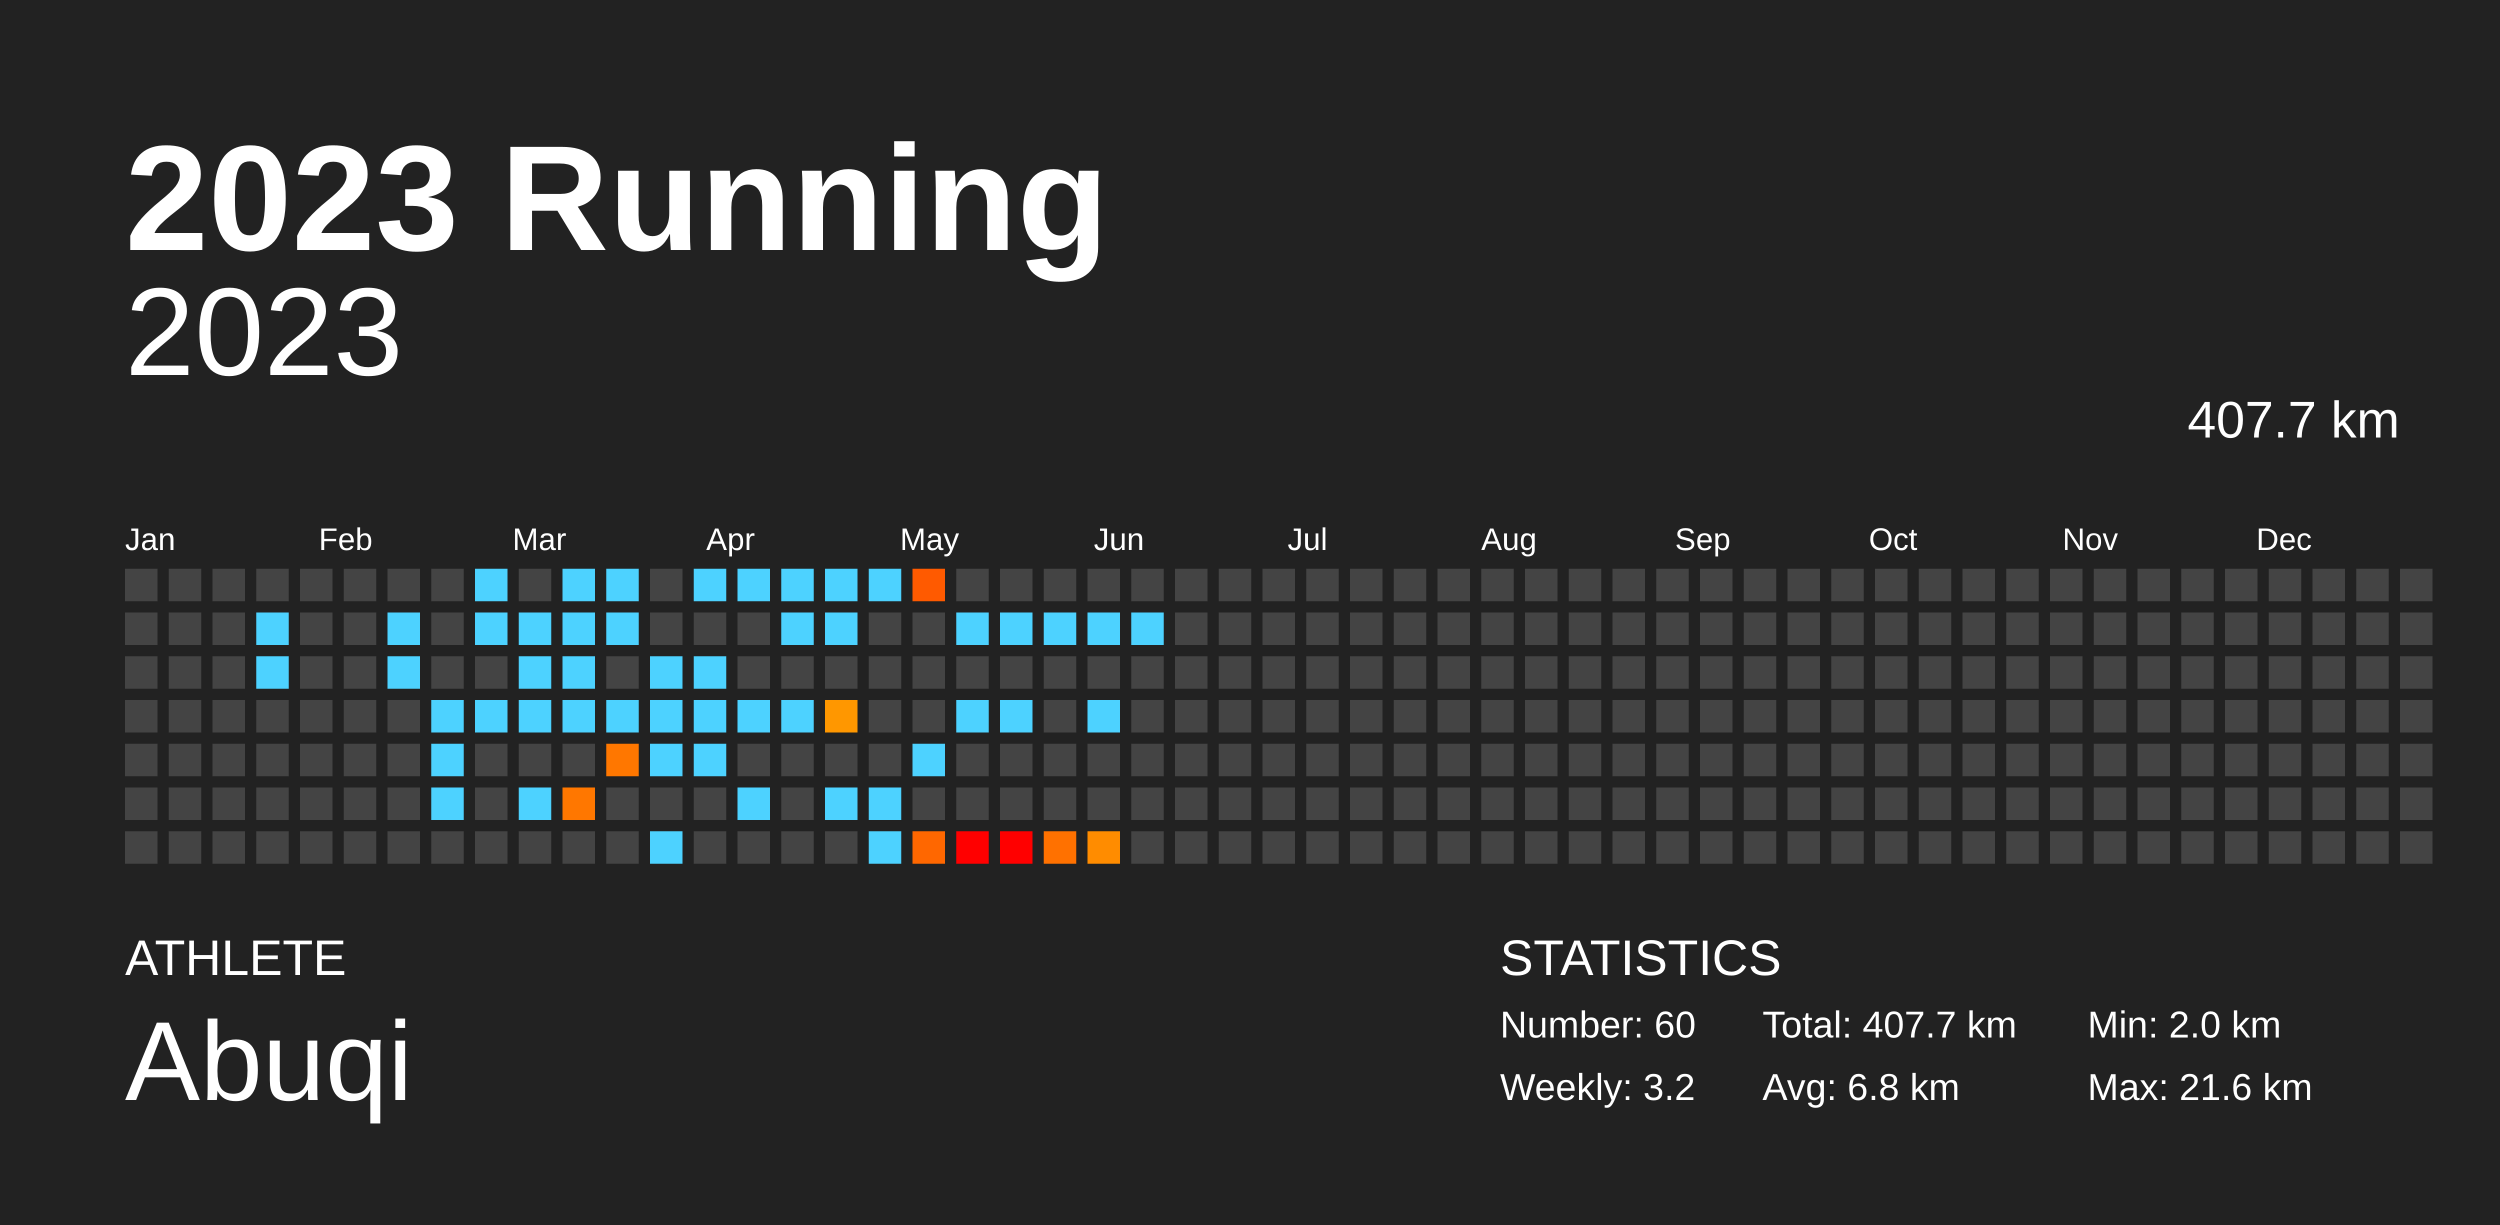
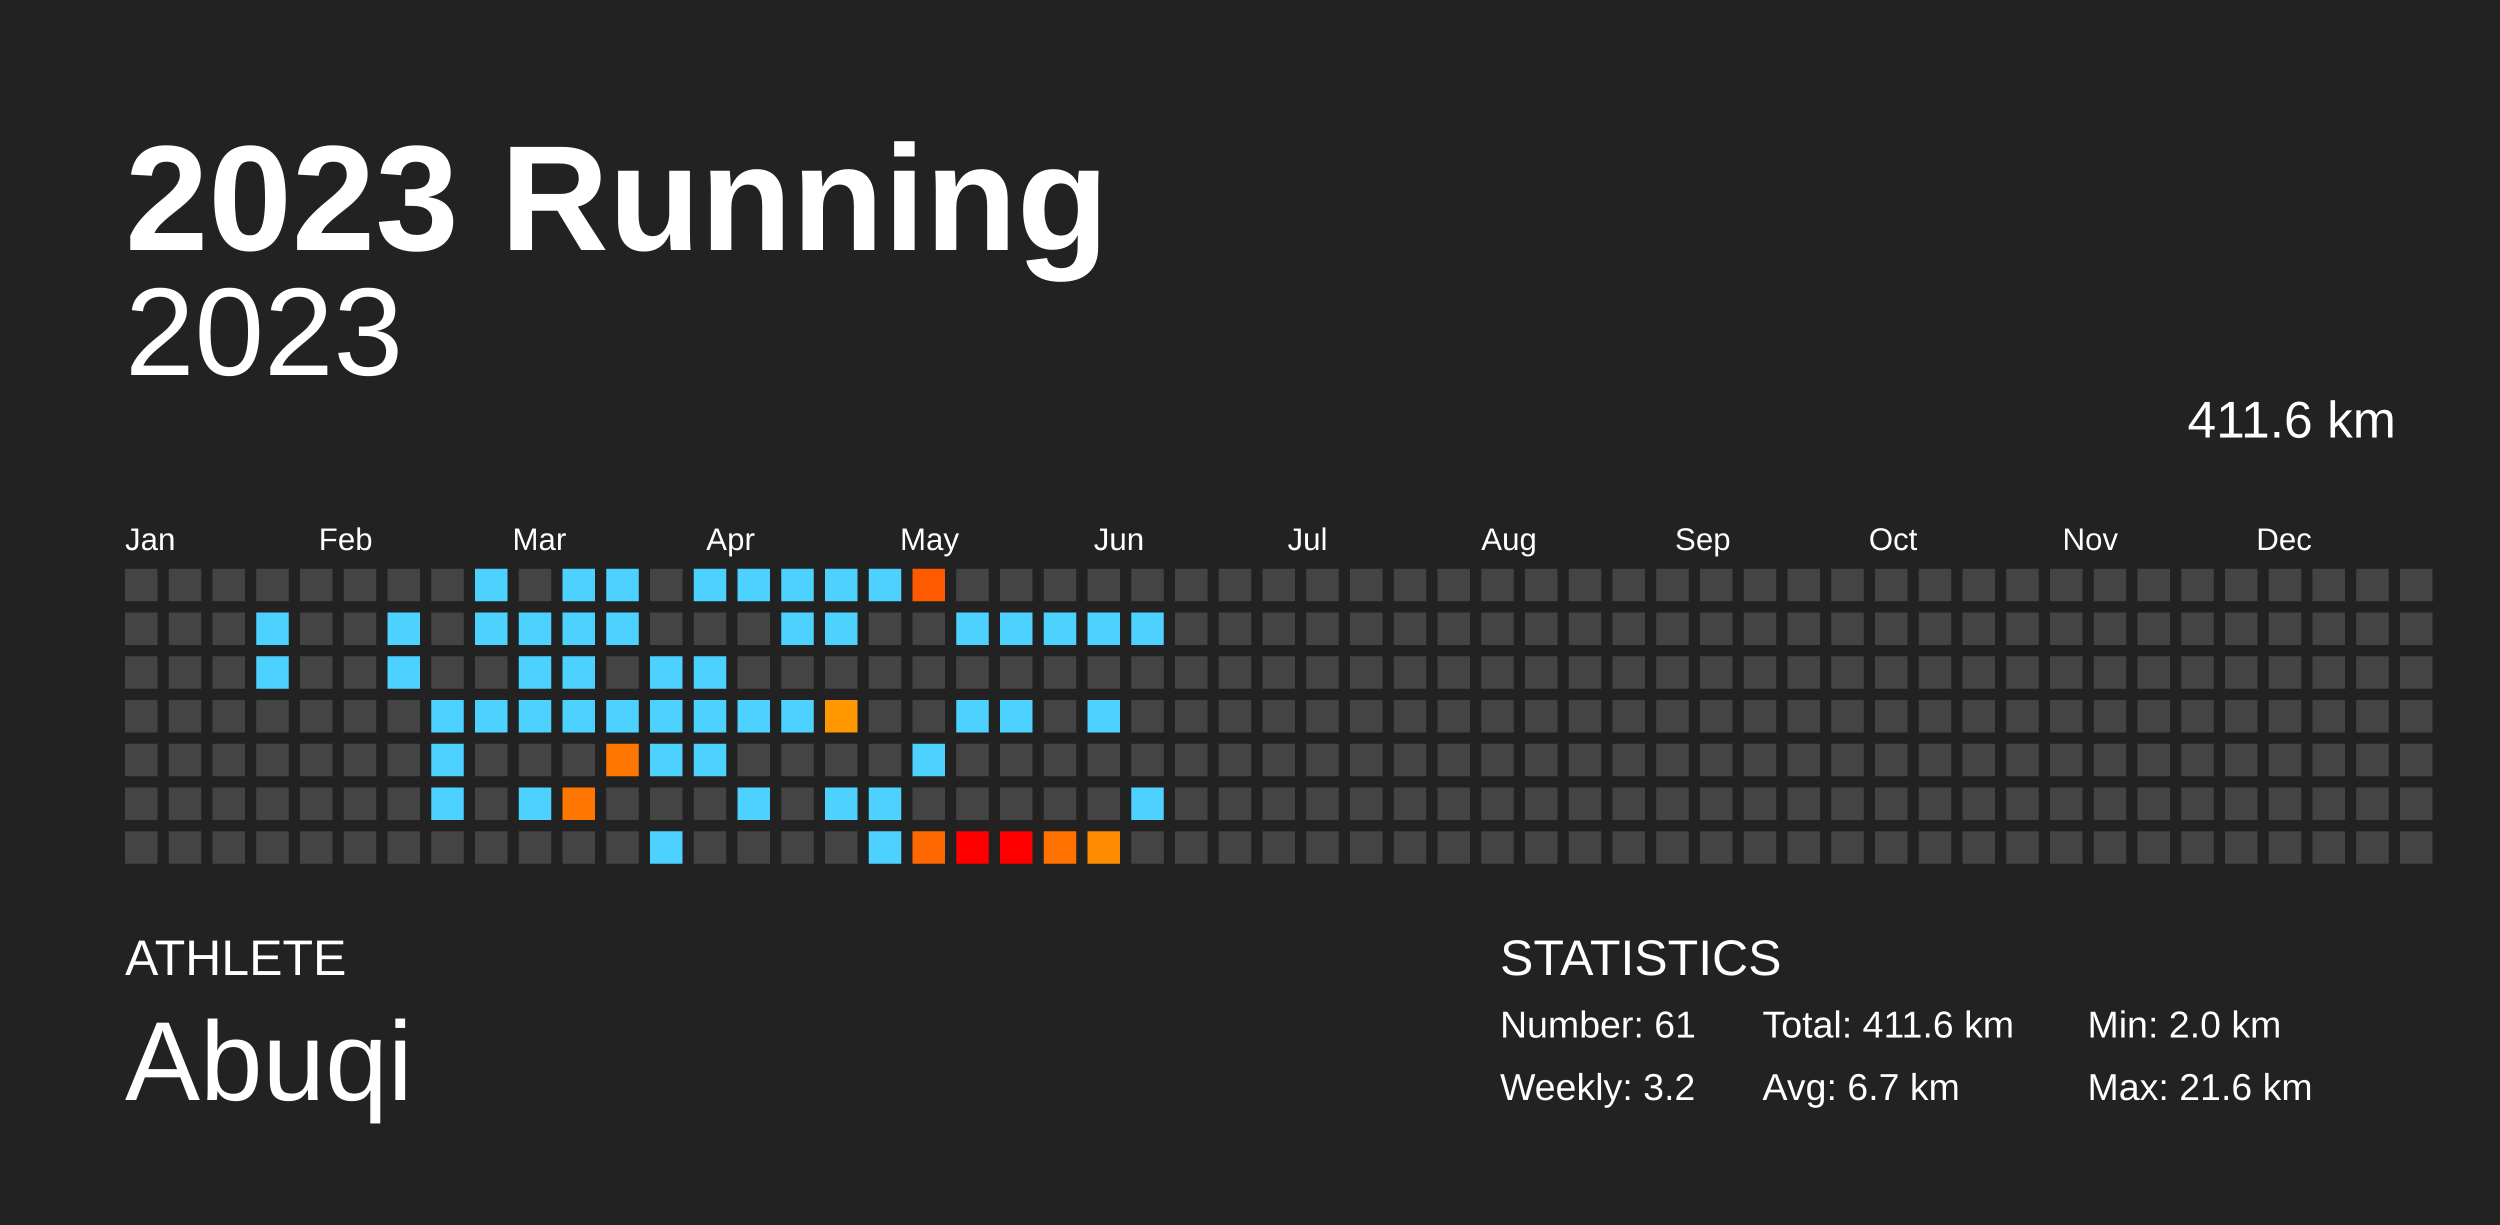
<svg xmlns="http://www.w3.org/2000/svg" baseProfile="full" height="98mm" version="1.1" viewBox="0,0,200,98" width="200mm">
  <defs />
  <rect fill="#222222" height="98" width="200" x="0" y="0" />
  <text fill="#FFFFFF" style="font-size:12px; font-family:Arial; font-weight:bold;" x="10" y="20">2023 Running</text>
  <text fill="#FFFFFF" style="font-size:4px; font-family:Arial" x="10" y="78">ATHLETE</text>
  <text fill="#FFFFFF" style="font-size:9px; font-family:Arial" x="10" y="88">Abuqi</text>
  <text fill="#FFFFFF" style="font-size:4px; font-family:Arial" x="120" y="78">STATISTICS</text>
-   <text fill="#FFFFFF" style="font-size:3px; font-family:Arial" x="120" y="83">Number: 60</text>
+   <text fill="#FFFFFF" style="font-size:3px; font-family:Arial" x="120" y="83">Number: 61</text>
  <text fill="#FFFFFF" style="font-size:3px; font-family:Arial" x="120" y="88">Weekly: 3.2</text>
-   <text fill="#FFFFFF" style="font-size:3px; font-family:Arial" x="141" y="83">Total: 407.7 km</text>
-   <text fill="#FFFFFF" style="font-size:3px; font-family:Arial" x="141" y="88">Avg: 6.8 km</text>
+   <text fill="#FFFFFF" style="font-size:3px; font-family:Arial" x="141" y="83">Total: 411.6 km</text>
+   <text fill="#FFFFFF" style="font-size:3px; font-family:Arial" x="141" y="88">Avg: 6.7 km</text>
  <text fill="#FFFFFF" style="font-size:3px; font-family:Arial" x="167" y="83">Min: 2.0 km</text>
  <text fill="#FFFFFF" style="font-size:3px; font-family:Arial" x="167" y="88">Max: 21.6 km</text>
  <text alignment-baseline="hanging" fill="#FFFFFF" style="font-size:10.0px; font-family:Arial;" x="10" y="30">2023</text>
-   <text alignment-baseline="hanging" fill="#FFFFFF" style="font-size:4.125px; font-family:Arial;" x="175" y="35">407.7 km</text>
+   <text alignment-baseline="hanging" fill="#FFFFFF" style="font-size:4.125px; font-family:Arial;" x="175" y="35">411.6 km</text>
  <text fill="#FFFFFF" style="font-size:2.5px; font-family:Arial" x="10.0" y="44">Jan</text>
  <text fill="#FFFFFF" style="font-size:2.5px; font-family:Arial" x="25.5" y="44">Feb</text>
  <text fill="#FFFFFF" style="font-size:2.5px; font-family:Arial" x="41.0" y="44">Mar</text>
  <text fill="#FFFFFF" style="font-size:2.5px; font-family:Arial" x="56.5" y="44">Apr</text>
  <text fill="#FFFFFF" style="font-size:2.5px; font-family:Arial" x="72.0" y="44">May</text>
  <text fill="#FFFFFF" style="font-size:2.5px; font-family:Arial" x="87.5" y="44">Jun</text>
  <text fill="#FFFFFF" style="font-size:2.5px; font-family:Arial" x="103.0" y="44">Jul</text>
  <text fill="#FFFFFF" style="font-size:2.5px; font-family:Arial" x="118.5" y="44">Aug</text>
  <text fill="#FFFFFF" style="font-size:2.5px; font-family:Arial" x="134.0" y="44">Sep</text>
  <text fill="#FFFFFF" style="font-size:2.5px; font-family:Arial" x="149.5" y="44">Oct</text>
  <text fill="#FFFFFF" style="font-size:2.5px; font-family:Arial" x="165.0" y="44">Nov</text>
  <text fill="#FFFFFF" style="font-size:2.5px; font-family:Arial" x="180.5" y="44">Dec</text>
  <rect fill="#444444" height="2.6" width="2.6" x="10.0" y="45.5" />
  <rect fill="#444444" height="2.6" width="2.6" x="10.0" y="49.0" />
  <rect fill="#444444" height="2.6" width="2.6" x="10.0" y="52.5" />
  <rect fill="#444444" height="2.6" width="2.6" x="10.0" y="56.0" />
  <rect fill="#444444" height="2.6" width="2.6" x="10.0" y="59.5" />
  <rect fill="#444444" height="2.6" width="2.6" x="10.0" y="63.0" />
  <rect fill="#444444" height="2.6" width="2.6" x="10.0" y="66.5" />
  <rect fill="#444444" height="2.6" width="2.6" x="13.5" y="45.5" />
  <rect fill="#444444" height="2.6" width="2.6" x="13.5" y="49.0" />
  <rect fill="#444444" height="2.6" width="2.6" x="13.5" y="52.5" />
  <rect fill="#444444" height="2.6" width="2.6" x="13.5" y="56.0" />
  <rect fill="#444444" height="2.6" width="2.6" x="13.5" y="59.5" />
  <rect fill="#444444" height="2.6" width="2.6" x="13.5" y="63.0" />
  <rect fill="#444444" height="2.6" width="2.6" x="13.5" y="66.5" />
  <rect fill="#444444" height="2.6" width="2.6" x="17.0" y="45.5" />
  <rect fill="#444444" height="2.6" width="2.6" x="17.0" y="49.0" />
  <rect fill="#444444" height="2.6" width="2.6" x="17.0" y="52.5" />
  <rect fill="#444444" height="2.6" width="2.6" x="17.0" y="56.0" />
  <rect fill="#444444" height="2.6" width="2.6" x="17.0" y="59.5" />
  <rect fill="#444444" height="2.6" width="2.6" x="17.0" y="63.0" />
  <rect fill="#444444" height="2.6" width="2.6" x="17.0" y="66.5" />
  <rect fill="#444444" height="2.6" width="2.6" x="20.5" y="45.5" />
  <rect fill="#4dd2ff" height="2.6" width="2.6" x="20.5" y="49.0" />
  <rect fill="#4dd2ff" height="2.6" width="2.6" x="20.5" y="52.5" />
  <rect fill="#444444" height="2.6" width="2.6" x="20.5" y="56.0" />
  <rect fill="#444444" height="2.6" width="2.6" x="20.5" y="59.5" />
  <rect fill="#444444" height="2.6" width="2.6" x="20.5" y="63.0" />
  <rect fill="#444444" height="2.6" width="2.6" x="20.5" y="66.5" />
  <rect fill="#444444" height="2.6" width="2.6" x="24.0" y="45.5" />
  <rect fill="#444444" height="2.6" width="2.6" x="24.0" y="49.0" />
  <rect fill="#444444" height="2.6" width="2.6" x="24.0" y="52.5" />
  <rect fill="#444444" height="2.6" width="2.6" x="24.0" y="56.0" />
  <rect fill="#444444" height="2.6" width="2.6" x="24.0" y="59.5" />
  <rect fill="#444444" height="2.6" width="2.6" x="24.0" y="63.0" />
  <rect fill="#444444" height="2.6" width="2.6" x="24.0" y="66.5" />
  <rect fill="#444444" height="2.6" width="2.6" x="27.5" y="45.5" />
  <rect fill="#444444" height="2.6" width="2.6" x="27.5" y="49.0" />
  <rect fill="#444444" height="2.6" width="2.6" x="27.5" y="52.5" />
  <rect fill="#444444" height="2.6" width="2.6" x="27.5" y="56.0" />
  <rect fill="#444444" height="2.6" width="2.6" x="27.5" y="59.5" />
  <rect fill="#444444" height="2.6" width="2.6" x="27.5" y="63.0" />
  <rect fill="#444444" height="2.6" width="2.6" x="27.5" y="66.5" />
  <rect fill="#444444" height="2.6" width="2.6" x="31.0" y="45.5" />
  <rect fill="#4dd2ff" height="2.6" width="2.6" x="31.0" y="49.0" />
  <rect fill="#4dd2ff" height="2.6" width="2.6" x="31.0" y="52.5" />
  <rect fill="#444444" height="2.6" width="2.6" x="31.0" y="56.0" />
  <rect fill="#444444" height="2.6" width="2.6" x="31.0" y="59.5" />
  <rect fill="#444444" height="2.6" width="2.6" x="31.0" y="63.0" />
  <rect fill="#444444" height="2.6" width="2.6" x="31.0" y="66.5" />
  <rect fill="#444444" height="2.6" width="2.6" x="34.5" y="45.5" />
  <rect fill="#444444" height="2.6" width="2.6" x="34.5" y="49.0" />
  <rect fill="#444444" height="2.6" width="2.6" x="34.5" y="52.5" />
  <rect fill="#4dd2ff" height="2.6" width="2.6" x="34.5" y="56.0" />
  <rect fill="#4dd2ff" height="2.6" width="2.6" x="34.5" y="59.5" />
  <rect fill="#4dd2ff" height="2.6" width="2.6" x="34.5" y="63.0" />
  <rect fill="#444444" height="2.6" width="2.6" x="34.5" y="66.5" />
  <rect fill="#4dd2ff" height="2.6" width="2.6" x="38.0" y="45.5" />
  <rect fill="#4dd2ff" height="2.6" width="2.6" x="38.0" y="49.0" />
  <rect fill="#444444" height="2.6" width="2.6" x="38.0" y="52.5" />
  <rect fill="#4dd2ff" height="2.6" width="2.6" x="38.0" y="56.0" />
  <rect fill="#444444" height="2.6" width="2.6" x="38.0" y="59.5" />
  <rect fill="#444444" height="2.6" width="2.6" x="38.0" y="63.0" />
  <rect fill="#444444" height="2.6" width="2.6" x="38.0" y="66.5" />
  <rect fill="#444444" height="2.6" width="2.6" x="41.5" y="45.5" />
  <rect fill="#4dd2ff" height="2.6" width="2.6" x="41.5" y="49.0" />
  <rect fill="#4dd2ff" height="2.6" width="2.6" x="41.5" y="52.5" />
  <rect fill="#4dd2ff" height="2.6" width="2.6" x="41.5" y="56.0" />
  <rect fill="#444444" height="2.6" width="2.6" x="41.5" y="59.5" />
  <rect fill="#4dd2ff" height="2.6" width="2.6" x="41.5" y="63.0" />
  <rect fill="#444444" height="2.6" width="2.6" x="41.5" y="66.5" />
  <rect fill="#4dd2ff" height="2.6" width="2.6" x="45.0" y="45.5" />
  <rect fill="#4dd2ff" height="2.6" width="2.6" x="45.0" y="49.0" />
  <rect fill="#4dd2ff" height="2.6" width="2.6" x="45.0" y="52.5" />
  <rect fill="#4dd2ff" height="2.6" width="2.6" x="45.0" y="56.0" />
  <rect fill="#444444" height="2.6" width="2.6" x="45.0" y="59.5" />
  <rect fill="#ff7700" height="2.6" width="2.6" x="45.0" y="63.0" />
  <rect fill="#444444" height="2.6" width="2.6" x="45.0" y="66.5" />
  <rect fill="#4dd2ff" height="2.6" width="2.6" x="48.5" y="45.5" />
  <rect fill="#4dd2ff" height="2.6" width="2.6" x="48.5" y="49.0" />
  <rect fill="#444444" height="2.6" width="2.6" x="48.5" y="52.5" />
  <rect fill="#4dd2ff" height="2.6" width="2.6" x="48.5" y="56.0" />
  <rect fill="#ff7700" height="2.6" width="2.6" x="48.5" y="59.5" />
  <rect fill="#444444" height="2.6" width="2.6" x="48.5" y="63.0" />
  <rect fill="#444444" height="2.6" width="2.6" x="48.5" y="66.5" />
  <rect fill="#444444" height="2.6" width="2.6" x="52.0" y="45.5" />
  <rect fill="#444444" height="2.6" width="2.6" x="52.0" y="49.0" />
  <rect fill="#4dd2ff" height="2.6" width="2.6" x="52.0" y="52.5" />
  <rect fill="#4dd2ff" height="2.6" width="2.6" x="52.0" y="56.0" />
  <rect fill="#4dd2ff" height="2.6" width="2.6" x="52.0" y="59.5" />
  <rect fill="#444444" height="2.6" width="2.6" x="52.0" y="63.0" />
  <rect fill="#4dd2ff" height="2.6" width="2.6" x="52.0" y="66.5" />
  <rect fill="#4dd2ff" height="2.6" width="2.6" x="55.5" y="45.5" />
  <rect fill="#444444" height="2.6" width="2.6" x="55.5" y="49.0" />
  <rect fill="#4dd2ff" height="2.6" width="2.6" x="55.5" y="52.5" />
  <rect fill="#4dd2ff" height="2.6" width="2.6" x="55.5" y="56.0" />
  <rect fill="#4dd2ff" height="2.6" width="2.6" x="55.5" y="59.5" />
  <rect fill="#444444" height="2.6" width="2.6" x="55.5" y="63.0" />
  <rect fill="#444444" height="2.6" width="2.6" x="55.5" y="66.5" />
  <rect fill="#4dd2ff" height="2.6" width="2.6" x="59.0" y="45.5" />
  <rect fill="#444444" height="2.6" width="2.6" x="59.0" y="49.0" />
  <rect fill="#444444" height="2.6" width="2.6" x="59.0" y="52.5" />
  <rect fill="#4dd2ff" height="2.6" width="2.6" x="59.0" y="56.0" />
  <rect fill="#444444" height="2.6" width="2.6" x="59.0" y="59.5" />
  <rect fill="#4dd2ff" height="2.6" width="2.6" x="59.0" y="63.0" />
  <rect fill="#444444" height="2.6" width="2.6" x="59.0" y="66.5" />
  <rect fill="#4dd2ff" height="2.6" width="2.6" x="62.5" y="45.5" />
  <rect fill="#4dd2ff" height="2.6" width="2.6" x="62.5" y="49.0" />
  <rect fill="#444444" height="2.6" width="2.6" x="62.5" y="52.5" />
  <rect fill="#4dd2ff" height="2.6" width="2.6" x="62.5" y="56.0" />
  <rect fill="#444444" height="2.6" width="2.6" x="62.5" y="59.5" />
  <rect fill="#444444" height="2.6" width="2.6" x="62.5" y="63.0" />
  <rect fill="#444444" height="2.6" width="2.6" x="62.5" y="66.5" />
  <rect fill="#4dd2ff" height="2.6" width="2.6" x="66.0" y="45.5" />
  <rect fill="#4dd2ff" height="2.6" width="2.6" x="66.0" y="49.0" />
  <rect fill="#444444" height="2.6" width="2.6" x="66.0" y="52.5" />
  <rect fill="#ff9700" height="2.6" width="2.6" x="66.0" y="56.0" />
  <rect fill="#444444" height="2.6" width="2.6" x="66.0" y="59.5" />
  <rect fill="#4dd2ff" height="2.6" width="2.6" x="66.0" y="63.0" />
  <rect fill="#444444" height="2.6" width="2.6" x="66.0" y="66.5" />
  <rect fill="#4dd2ff" height="2.6" width="2.6" x="69.5" y="45.5" />
  <rect fill="#444444" height="2.6" width="2.6" x="69.5" y="49.0" />
  <rect fill="#444444" height="2.6" width="2.6" x="69.5" y="52.5" />
  <rect fill="#444444" height="2.6" width="2.6" x="69.5" y="56.0" />
  <rect fill="#444444" height="2.6" width="2.6" x="69.5" y="59.5" />
  <rect fill="#4dd2ff" height="2.6" width="2.6" x="69.5" y="63.0" />
  <rect fill="#4dd2ff" height="2.6" width="2.6" x="69.5" y="66.5" />
  <rect fill="#ff5a00" height="2.6" width="2.6" x="73.0" y="45.5" />
  <rect fill="#444444" height="2.6" width="2.6" x="73.0" y="49.0" />
  <rect fill="#444444" height="2.6" width="2.6" x="73.0" y="52.5" />
  <rect fill="#444444" height="2.6" width="2.6" x="73.0" y="56.0" />
  <rect fill="#4dd2ff" height="2.6" width="2.6" x="73.0" y="59.5" />
  <rect fill="#444444" height="2.6" width="2.6" x="73.0" y="63.0" />
  <rect fill="#ff6700" height="2.6" width="2.6" x="73.0" y="66.5" />
  <rect fill="#444444" height="2.6" width="2.6" x="76.5" y="45.5" />
  <rect fill="#4dd2ff" height="2.6" width="2.6" x="76.5" y="49.0" />
  <rect fill="#444444" height="2.6" width="2.6" x="76.5" y="52.5" />
  <rect fill="#4dd2ff" height="2.6" width="2.6" x="76.5" y="56.0" />
  <rect fill="#444444" height="2.6" width="2.6" x="76.5" y="59.5" />
  <rect fill="#444444" height="2.6" width="2.6" x="76.5" y="63.0" />
  <rect fill="red" height="2.6" width="2.6" x="76.5" y="66.5" />
  <rect fill="#444444" height="2.6" width="2.6" x="80.0" y="45.5" />
  <rect fill="#4dd2ff" height="2.6" width="2.6" x="80.0" y="49.0" />
  <rect fill="#444444" height="2.6" width="2.6" x="80.0" y="52.5" />
  <rect fill="#4dd2ff" height="2.6" width="2.6" x="80.0" y="56.0" />
  <rect fill="#444444" height="2.6" width="2.6" x="80.0" y="59.5" />
  <rect fill="#444444" height="2.6" width="2.6" x="80.0" y="63.0" />
  <rect fill="red" height="2.6" width="2.6" x="80.0" y="66.5" />
  <rect fill="#444444" height="2.6" width="2.6" x="83.5" y="45.5" />
  <rect fill="#4dd2ff" height="2.6" width="2.6" x="83.5" y="49.0" />
  <rect fill="#444444" height="2.6" width="2.6" x="83.5" y="52.5" />
  <rect fill="#444444" height="2.6" width="2.6" x="83.5" y="56.0" />
  <rect fill="#444444" height="2.6" width="2.6" x="83.5" y="59.5" />
  <rect fill="#444444" height="2.6" width="2.6" x="83.5" y="63.0" />
  <rect fill="#ff7100" height="2.6" width="2.6" x="83.5" y="66.5" />
  <rect fill="#444444" height="2.6" width="2.6" x="87.0" y="45.5" />
  <rect fill="#4dd2ff" height="2.6" width="2.6" x="87.0" y="49.0" />
  <rect fill="#444444" height="2.6" width="2.6" x="87.0" y="52.5" />
  <rect fill="#4dd2ff" height="2.6" width="2.6" x="87.0" y="56.0" />
  <rect fill="#444444" height="2.6" width="2.6" x="87.0" y="59.5" />
  <rect fill="#444444" height="2.6" width="2.6" x="87.0" y="63.0" />
  <rect fill="#ff8c00" height="2.6" width="2.6" x="87.0" y="66.5" />
  <rect fill="#444444" height="2.6" width="2.6" x="90.5" y="45.5" />
  <rect fill="#4dd2ff" height="2.6" width="2.6" x="90.5" y="49.0" />
  <rect fill="#444444" height="2.6" width="2.6" x="90.5" y="52.5" />
  <rect fill="#444444" height="2.6" width="2.6" x="90.5" y="56.0" />
  <rect fill="#444444" height="2.6" width="2.6" x="90.5" y="59.5" />
-   <rect fill="#444444" height="2.6" width="2.6" x="90.5" y="63.0" />
+   <rect fill="#4dd2ff" height="2.6" width="2.6" x="90.5" y="63.0" />
  <rect fill="#444444" height="2.6" width="2.6" x="90.5" y="66.5" />
  <rect fill="#444444" height="2.6" width="2.6" x="94.0" y="45.5" />
  <rect fill="#444444" height="2.6" width="2.6" x="94.0" y="49.0" />
  <rect fill="#444444" height="2.6" width="2.6" x="94.0" y="52.5" />
  <rect fill="#444444" height="2.6" width="2.6" x="94.0" y="56.0" />
  <rect fill="#444444" height="2.6" width="2.6" x="94.0" y="59.5" />
  <rect fill="#444444" height="2.6" width="2.6" x="94.0" y="63.0" />
  <rect fill="#444444" height="2.6" width="2.6" x="94.0" y="66.5" />
  <rect fill="#444444" height="2.6" width="2.6" x="97.5" y="45.5" />
  <rect fill="#444444" height="2.6" width="2.6" x="97.5" y="49.0" />
  <rect fill="#444444" height="2.6" width="2.6" x="97.5" y="52.5" />
  <rect fill="#444444" height="2.6" width="2.6" x="97.5" y="56.0" />
  <rect fill="#444444" height="2.6" width="2.6" x="97.5" y="59.5" />
  <rect fill="#444444" height="2.6" width="2.6" x="97.5" y="63.0" />
  <rect fill="#444444" height="2.6" width="2.6" x="97.5" y="66.5" />
  <rect fill="#444444" height="2.6" width="2.6" x="101.0" y="45.5" />
  <rect fill="#444444" height="2.6" width="2.6" x="101.0" y="49.0" />
  <rect fill="#444444" height="2.6" width="2.6" x="101.0" y="52.5" />
  <rect fill="#444444" height="2.6" width="2.6" x="101.0" y="56.0" />
  <rect fill="#444444" height="2.6" width="2.6" x="101.0" y="59.5" />
  <rect fill="#444444" height="2.6" width="2.6" x="101.0" y="63.0" />
  <rect fill="#444444" height="2.6" width="2.6" x="101.0" y="66.5" />
  <rect fill="#444444" height="2.6" width="2.6" x="104.5" y="45.5" />
  <rect fill="#444444" height="2.6" width="2.6" x="104.5" y="49.0" />
  <rect fill="#444444" height="2.6" width="2.6" x="104.5" y="52.5" />
  <rect fill="#444444" height="2.6" width="2.6" x="104.5" y="56.0" />
  <rect fill="#444444" height="2.6" width="2.6" x="104.5" y="59.5" />
  <rect fill="#444444" height="2.6" width="2.6" x="104.5" y="63.0" />
  <rect fill="#444444" height="2.6" width="2.6" x="104.5" y="66.5" />
  <rect fill="#444444" height="2.6" width="2.6" x="108.0" y="45.5" />
  <rect fill="#444444" height="2.6" width="2.6" x="108.0" y="49.0" />
  <rect fill="#444444" height="2.6" width="2.6" x="108.0" y="52.5" />
  <rect fill="#444444" height="2.6" width="2.6" x="108.0" y="56.0" />
  <rect fill="#444444" height="2.6" width="2.6" x="108.0" y="59.5" />
  <rect fill="#444444" height="2.6" width="2.6" x="108.0" y="63.0" />
  <rect fill="#444444" height="2.6" width="2.6" x="108.0" y="66.5" />
  <rect fill="#444444" height="2.6" width="2.6" x="111.5" y="45.5" />
  <rect fill="#444444" height="2.6" width="2.6" x="111.5" y="49.0" />
  <rect fill="#444444" height="2.6" width="2.6" x="111.5" y="52.5" />
  <rect fill="#444444" height="2.6" width="2.6" x="111.5" y="56.0" />
  <rect fill="#444444" height="2.6" width="2.6" x="111.5" y="59.5" />
  <rect fill="#444444" height="2.6" width="2.6" x="111.5" y="63.0" />
  <rect fill="#444444" height="2.6" width="2.6" x="111.5" y="66.5" />
  <rect fill="#444444" height="2.6" width="2.6" x="115.0" y="45.5" />
  <rect fill="#444444" height="2.6" width="2.6" x="115.0" y="49.0" />
  <rect fill="#444444" height="2.6" width="2.6" x="115.0" y="52.5" />
  <rect fill="#444444" height="2.6" width="2.6" x="115.0" y="56.0" />
  <rect fill="#444444" height="2.6" width="2.6" x="115.0" y="59.5" />
  <rect fill="#444444" height="2.6" width="2.6" x="115.0" y="63.0" />
  <rect fill="#444444" height="2.6" width="2.6" x="115.0" y="66.5" />
  <rect fill="#444444" height="2.6" width="2.6" x="118.5" y="45.5" />
  <rect fill="#444444" height="2.6" width="2.6" x="118.5" y="49.0" />
  <rect fill="#444444" height="2.6" width="2.6" x="118.5" y="52.5" />
  <rect fill="#444444" height="2.6" width="2.6" x="118.5" y="56.0" />
  <rect fill="#444444" height="2.6" width="2.6" x="118.5" y="59.5" />
  <rect fill="#444444" height="2.6" width="2.6" x="118.5" y="63.0" />
  <rect fill="#444444" height="2.6" width="2.6" x="118.5" y="66.5" />
  <rect fill="#444444" height="2.6" width="2.6" x="122.0" y="45.5" />
  <rect fill="#444444" height="2.6" width="2.6" x="122.0" y="49.0" />
  <rect fill="#444444" height="2.6" width="2.6" x="122.0" y="52.5" />
  <rect fill="#444444" height="2.6" width="2.6" x="122.0" y="56.0" />
  <rect fill="#444444" height="2.6" width="2.6" x="122.0" y="59.5" />
  <rect fill="#444444" height="2.6" width="2.6" x="122.0" y="63.0" />
  <rect fill="#444444" height="2.6" width="2.6" x="122.0" y="66.5" />
  <rect fill="#444444" height="2.6" width="2.6" x="125.5" y="45.5" />
  <rect fill="#444444" height="2.6" width="2.6" x="125.5" y="49.0" />
  <rect fill="#444444" height="2.6" width="2.6" x="125.5" y="52.5" />
  <rect fill="#444444" height="2.6" width="2.6" x="125.5" y="56.0" />
  <rect fill="#444444" height="2.6" width="2.6" x="125.5" y="59.5" />
  <rect fill="#444444" height="2.6" width="2.6" x="125.5" y="63.0" />
  <rect fill="#444444" height="2.6" width="2.6" x="125.5" y="66.5" />
  <rect fill="#444444" height="2.6" width="2.6" x="129.0" y="45.5" />
  <rect fill="#444444" height="2.6" width="2.6" x="129.0" y="49.0" />
  <rect fill="#444444" height="2.6" width="2.6" x="129.0" y="52.5" />
  <rect fill="#444444" height="2.6" width="2.6" x="129.0" y="56.0" />
  <rect fill="#444444" height="2.6" width="2.6" x="129.0" y="59.5" />
  <rect fill="#444444" height="2.6" width="2.6" x="129.0" y="63.0" />
  <rect fill="#444444" height="2.6" width="2.6" x="129.0" y="66.5" />
  <rect fill="#444444" height="2.6" width="2.6" x="132.5" y="45.5" />
  <rect fill="#444444" height="2.6" width="2.6" x="132.5" y="49.0" />
  <rect fill="#444444" height="2.6" width="2.6" x="132.5" y="52.5" />
  <rect fill="#444444" height="2.6" width="2.6" x="132.5" y="56.0" />
  <rect fill="#444444" height="2.6" width="2.6" x="132.5" y="59.5" />
  <rect fill="#444444" height="2.6" width="2.6" x="132.5" y="63.0" />
  <rect fill="#444444" height="2.6" width="2.6" x="132.5" y="66.5" />
  <rect fill="#444444" height="2.6" width="2.6" x="136.0" y="45.5" />
  <rect fill="#444444" height="2.6" width="2.6" x="136.0" y="49.0" />
  <rect fill="#444444" height="2.6" width="2.6" x="136.0" y="52.5" />
  <rect fill="#444444" height="2.6" width="2.6" x="136.0" y="56.0" />
  <rect fill="#444444" height="2.6" width="2.6" x="136.0" y="59.5" />
  <rect fill="#444444" height="2.6" width="2.6" x="136.0" y="63.0" />
  <rect fill="#444444" height="2.6" width="2.6" x="136.0" y="66.5" />
  <rect fill="#444444" height="2.6" width="2.6" x="139.5" y="45.5" />
  <rect fill="#444444" height="2.6" width="2.6" x="139.5" y="49.0" />
  <rect fill="#444444" height="2.6" width="2.6" x="139.5" y="52.5" />
  <rect fill="#444444" height="2.6" width="2.6" x="139.5" y="56.0" />
  <rect fill="#444444" height="2.6" width="2.6" x="139.5" y="59.5" />
  <rect fill="#444444" height="2.6" width="2.6" x="139.5" y="63.0" />
  <rect fill="#444444" height="2.6" width="2.6" x="139.5" y="66.5" />
  <rect fill="#444444" height="2.6" width="2.6" x="143.0" y="45.5" />
  <rect fill="#444444" height="2.6" width="2.6" x="143.0" y="49.0" />
  <rect fill="#444444" height="2.6" width="2.6" x="143.0" y="52.5" />
  <rect fill="#444444" height="2.6" width="2.6" x="143.0" y="56.0" />
  <rect fill="#444444" height="2.6" width="2.6" x="143.0" y="59.5" />
  <rect fill="#444444" height="2.6" width="2.6" x="143.0" y="63.0" />
  <rect fill="#444444" height="2.6" width="2.6" x="143.0" y="66.5" />
  <rect fill="#444444" height="2.6" width="2.6" x="146.5" y="45.5" />
  <rect fill="#444444" height="2.6" width="2.6" x="146.5" y="49.0" />
  <rect fill="#444444" height="2.6" width="2.6" x="146.5" y="52.5" />
  <rect fill="#444444" height="2.6" width="2.6" x="146.5" y="56.0" />
  <rect fill="#444444" height="2.6" width="2.6" x="146.5" y="59.5" />
  <rect fill="#444444" height="2.6" width="2.6" x="146.5" y="63.0" />
  <rect fill="#444444" height="2.6" width="2.6" x="146.5" y="66.5" />
  <rect fill="#444444" height="2.6" width="2.6" x="150.0" y="45.5" />
  <rect fill="#444444" height="2.6" width="2.6" x="150.0" y="49.0" />
  <rect fill="#444444" height="2.6" width="2.6" x="150.0" y="52.5" />
  <rect fill="#444444" height="2.6" width="2.6" x="150.0" y="56.0" />
  <rect fill="#444444" height="2.6" width="2.6" x="150.0" y="59.5" />
  <rect fill="#444444" height="2.6" width="2.6" x="150.0" y="63.0" />
  <rect fill="#444444" height="2.6" width="2.6" x="150.0" y="66.5" />
  <rect fill="#444444" height="2.6" width="2.6" x="153.5" y="45.5" />
  <rect fill="#444444" height="2.6" width="2.6" x="153.5" y="49.0" />
  <rect fill="#444444" height="2.6" width="2.6" x="153.5" y="52.5" />
  <rect fill="#444444" height="2.6" width="2.6" x="153.5" y="56.0" />
  <rect fill="#444444" height="2.6" width="2.6" x="153.5" y="59.5" />
  <rect fill="#444444" height="2.6" width="2.6" x="153.5" y="63.0" />
  <rect fill="#444444" height="2.6" width="2.6" x="153.5" y="66.5" />
  <rect fill="#444444" height="2.6" width="2.6" x="157.0" y="45.5" />
  <rect fill="#444444" height="2.6" width="2.6" x="157.0" y="49.0" />
  <rect fill="#444444" height="2.6" width="2.6" x="157.0" y="52.5" />
  <rect fill="#444444" height="2.6" width="2.6" x="157.0" y="56.0" />
  <rect fill="#444444" height="2.6" width="2.6" x="157.0" y="59.5" />
  <rect fill="#444444" height="2.6" width="2.6" x="157.0" y="63.0" />
  <rect fill="#444444" height="2.6" width="2.6" x="157.0" y="66.5" />
  <rect fill="#444444" height="2.6" width="2.6" x="160.5" y="45.5" />
  <rect fill="#444444" height="2.6" width="2.6" x="160.5" y="49.0" />
  <rect fill="#444444" height="2.6" width="2.6" x="160.5" y="52.5" />
  <rect fill="#444444" height="2.6" width="2.6" x="160.5" y="56.0" />
  <rect fill="#444444" height="2.6" width="2.6" x="160.5" y="59.5" />
  <rect fill="#444444" height="2.6" width="2.6" x="160.5" y="63.0" />
  <rect fill="#444444" height="2.6" width="2.6" x="160.5" y="66.5" />
  <rect fill="#444444" height="2.6" width="2.6" x="164.0" y="45.5" />
  <rect fill="#444444" height="2.6" width="2.6" x="164.0" y="49.0" />
  <rect fill="#444444" height="2.6" width="2.6" x="164.0" y="52.5" />
  <rect fill="#444444" height="2.6" width="2.6" x="164.0" y="56.0" />
  <rect fill="#444444" height="2.6" width="2.6" x="164.0" y="59.5" />
  <rect fill="#444444" height="2.6" width="2.6" x="164.0" y="63.0" />
  <rect fill="#444444" height="2.6" width="2.6" x="164.0" y="66.5" />
  <rect fill="#444444" height="2.6" width="2.6" x="167.5" y="45.5" />
  <rect fill="#444444" height="2.6" width="2.6" x="167.5" y="49.0" />
  <rect fill="#444444" height="2.6" width="2.6" x="167.5" y="52.5" />
  <rect fill="#444444" height="2.6" width="2.6" x="167.5" y="56.0" />
  <rect fill="#444444" height="2.6" width="2.6" x="167.5" y="59.5" />
  <rect fill="#444444" height="2.6" width="2.6" x="167.5" y="63.0" />
  <rect fill="#444444" height="2.6" width="2.6" x="167.5" y="66.5" />
  <rect fill="#444444" height="2.6" width="2.6" x="171.0" y="45.5" />
  <rect fill="#444444" height="2.6" width="2.6" x="171.0" y="49.0" />
  <rect fill="#444444" height="2.6" width="2.6" x="171.0" y="52.5" />
  <rect fill="#444444" height="2.6" width="2.6" x="171.0" y="56.0" />
  <rect fill="#444444" height="2.6" width="2.6" x="171.0" y="59.5" />
  <rect fill="#444444" height="2.6" width="2.6" x="171.0" y="63.0" />
  <rect fill="#444444" height="2.6" width="2.6" x="171.0" y="66.5" />
  <rect fill="#444444" height="2.6" width="2.6" x="174.5" y="45.5" />
  <rect fill="#444444" height="2.6" width="2.6" x="174.5" y="49.0" />
  <rect fill="#444444" height="2.6" width="2.6" x="174.5" y="52.5" />
  <rect fill="#444444" height="2.6" width="2.6" x="174.5" y="56.0" />
  <rect fill="#444444" height="2.6" width="2.6" x="174.5" y="59.5" />
  <rect fill="#444444" height="2.6" width="2.6" x="174.5" y="63.0" />
  <rect fill="#444444" height="2.6" width="2.6" x="174.5" y="66.5" />
  <rect fill="#444444" height="2.6" width="2.6" x="178.0" y="45.5" />
  <rect fill="#444444" height="2.6" width="2.6" x="178.0" y="49.0" />
  <rect fill="#444444" height="2.6" width="2.6" x="178.0" y="52.5" />
  <rect fill="#444444" height="2.6" width="2.6" x="178.0" y="56.0" />
  <rect fill="#444444" height="2.6" width="2.6" x="178.0" y="59.5" />
  <rect fill="#444444" height="2.6" width="2.6" x="178.0" y="63.0" />
  <rect fill="#444444" height="2.6" width="2.6" x="178.0" y="66.5" />
  <rect fill="#444444" height="2.6" width="2.6" x="181.5" y="45.5" />
  <rect fill="#444444" height="2.6" width="2.6" x="181.5" y="49.0" />
  <rect fill="#444444" height="2.6" width="2.6" x="181.5" y="52.5" />
  <rect fill="#444444" height="2.6" width="2.6" x="181.5" y="56.0" />
  <rect fill="#444444" height="2.6" width="2.6" x="181.5" y="59.5" />
  <rect fill="#444444" height="2.6" width="2.6" x="181.5" y="63.0" />
  <rect fill="#444444" height="2.6" width="2.6" x="181.5" y="66.5" />
  <rect fill="#444444" height="2.6" width="2.6" x="185.0" y="45.5" />
  <rect fill="#444444" height="2.6" width="2.6" x="185.0" y="49.0" />
  <rect fill="#444444" height="2.6" width="2.6" x="185.0" y="52.5" />
  <rect fill="#444444" height="2.6" width="2.6" x="185.0" y="56.0" />
  <rect fill="#444444" height="2.6" width="2.6" x="185.0" y="59.5" />
  <rect fill="#444444" height="2.6" width="2.6" x="185.0" y="63.0" />
  <rect fill="#444444" height="2.6" width="2.6" x="185.0" y="66.5" />
  <rect fill="#444444" height="2.6" width="2.6" x="188.5" y="45.5" />
  <rect fill="#444444" height="2.6" width="2.6" x="188.5" y="49.0" />
  <rect fill="#444444" height="2.6" width="2.6" x="188.5" y="52.5" />
  <rect fill="#444444" height="2.6" width="2.6" x="188.5" y="56.0" />
  <rect fill="#444444" height="2.6" width="2.6" x="188.5" y="59.5" />
  <rect fill="#444444" height="2.6" width="2.6" x="188.5" y="63.0" />
  <rect fill="#444444" height="2.6" width="2.6" x="188.5" y="66.5" />
  <rect fill="#444444" height="2.6" width="2.6" x="192.0" y="45.5" />
  <rect fill="#444444" height="2.6" width="2.6" x="192.0" y="49.0" />
  <rect fill="#444444" height="2.6" width="2.6" x="192.0" y="52.5" />
  <rect fill="#444444" height="2.6" width="2.6" x="192.0" y="56.0" />
  <rect fill="#444444" height="2.6" width="2.6" x="192.0" y="59.5" />
  <rect fill="#444444" height="2.6" width="2.6" x="192.0" y="63.0" />
  <rect fill="#444444" height="2.6" width="2.6" x="192.0" y="66.5" />
</svg>
